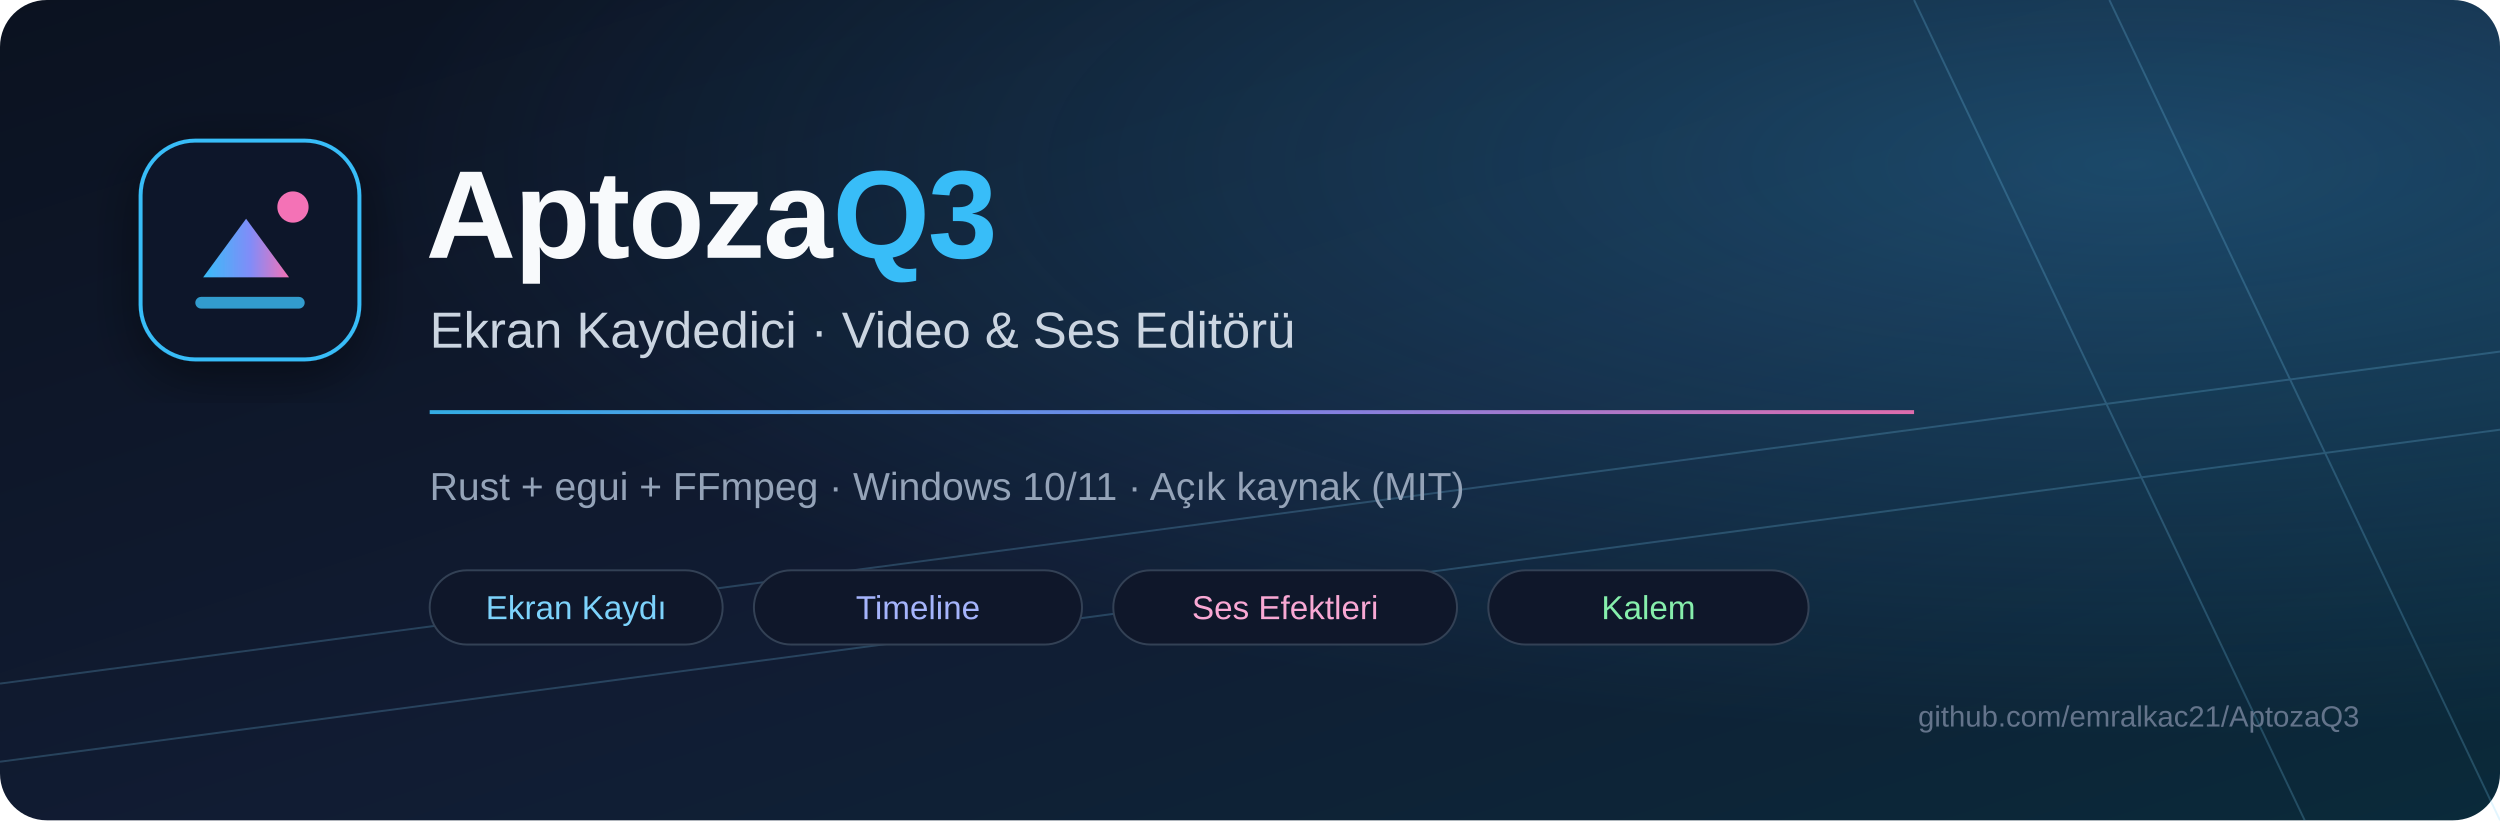
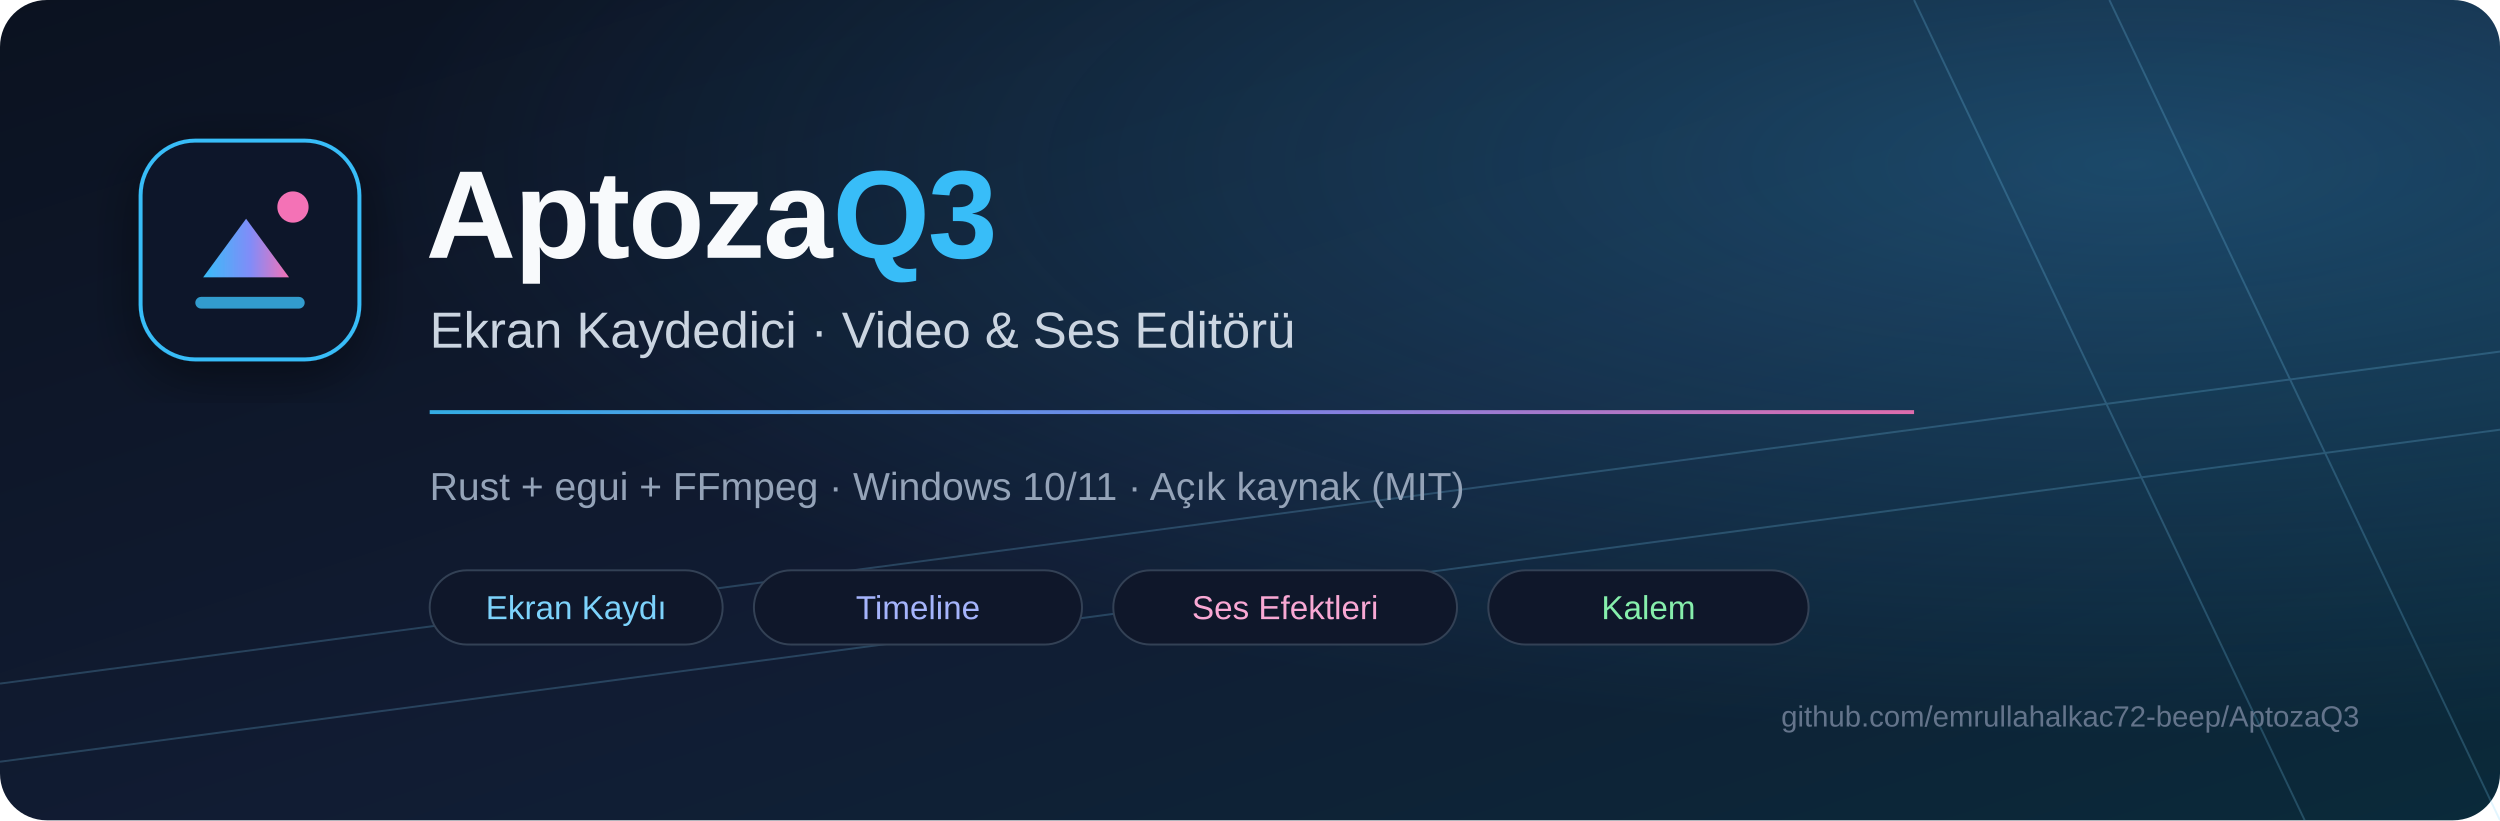
<svg xmlns="http://www.w3.org/2000/svg" width="1280" height="420" viewBox="0 0 1280 420" role="img" aria-labelledby="title desc">
  <defs>
    <linearGradient id="bg" x1="0" y1="0" x2="1" y2="1">
      <stop offset="0" stop-color="#0b1220" />
      <stop offset="0.55" stop-color="#111c33" />
      <stop offset="1" stop-color="#0a2a3a" />
    </linearGradient>
    <linearGradient id="accent" x1="0" y1="0" x2="1" y2="0">
      <stop offset="0" stop-color="#38bdf8" />
      <stop offset="0.55" stop-color="#818cf8" />
      <stop offset="1" stop-color="#f472b6" />
    </linearGradient>
    <radialGradient id="glow" cx="0.85" cy="0.2" r="0.7">
      <stop offset="0" stop-color="#38bdf8" stop-opacity="0.28" />
      <stop offset="1" stop-color="#38bdf8" stop-opacity="0" />
    </radialGradient>
    <filter id="shadow" x="-20%" y="-20%" width="140%" height="140%">
      <feDropShadow dx="0" dy="8" stdDeviation="14" flood-color="#000000" flood-opacity="0.45" />
    </filter>
  </defs>
  <rect width="1280" height="420" rx="24" fill="url(#bg)" />
  <rect width="1280" height="420" rx="24" fill="url(#glow)" />
  <g opacity="0.22" stroke="#7dd3fc" stroke-width="1">
    <path d="M0 350 L1280 180" />
    <path d="M0 390 L1280 220" />
    <path d="M980 0 L1180 420" />
    <path d="M1080 0 L1280 420" />
  </g>
  <g filter="url(#shadow)">
    <rect x="72" y="72" width="112" height="112" rx="28" fill="#0f172a" stroke="#38bdf8" stroke-width="2" />
    <path d="M104 142 L126 112 L148 142 Z" fill="url(#accent)" />
    <circle cx="150" cy="106" r="8" fill="#f472b6" />
    <rect x="100" y="152" width="56" height="6" rx="3" fill="#38bdf8" opacity="0.8" />
  </g>
  <text x="218" y="132" font-family="Segoe UI, Arial, sans-serif" font-size="64" font-weight="700" fill="#f8fafc" letter-spacing="-1">
    Aptoza<tspan fill="#38bdf8">Q3</tspan>
  </text>
  <text x="220" y="178" font-family="Segoe UI, Arial, sans-serif" font-size="26" fill="#cbd5e1">
    Ekran Kaydedici · Video &amp; Ses Editörü
  </text>
  <rect x="220" y="210" width="760" height="2" fill="url(#accent)" opacity="0.9" />
  <text x="220" y="256" font-family="Segoe UI, Arial, sans-serif" font-size="20" fill="#94a3b8">
    Rust + egui + FFmpeg · Windows 10/11 · Açık kaynak (MIT)
  </text>
  <g font-family="Segoe UI, Arial, sans-serif" font-size="17">
    <rect x="220" y="292" width="150" height="38" rx="19" fill="#0f172a" stroke="#334155" />
    <text x="295" y="317" text-anchor="middle" fill="#7dd3fc">Ekran Kaydı</text>
    <rect x="386" y="292" width="168" height="38" rx="19" fill="#0f172a" stroke="#334155" />
    <text x="470" y="317" text-anchor="middle" fill="#a5b4fc">Timeline</text>
    <rect x="570" y="292" width="176" height="38" rx="19" fill="#0f172a" stroke="#334155" />
    <text x="658" y="317" text-anchor="middle" fill="#f9a8d4">Ses Efektleri</text>
    <rect x="762" y="292" width="164" height="38" rx="19" fill="#0f172a" stroke="#334155" />
    <text x="844" y="317" text-anchor="middle" fill="#86efac">Kalem</text>
  </g>
  <text x="1208" y="372" text-anchor="end" font-family="Segoe UI, Arial, sans-serif" font-size="15" fill="#64748b">
-     github.com/emralkac21/AptozaQ3
+     github.com/emrullahalkac72-beep/AptozaQ3
  </text>
</svg>
